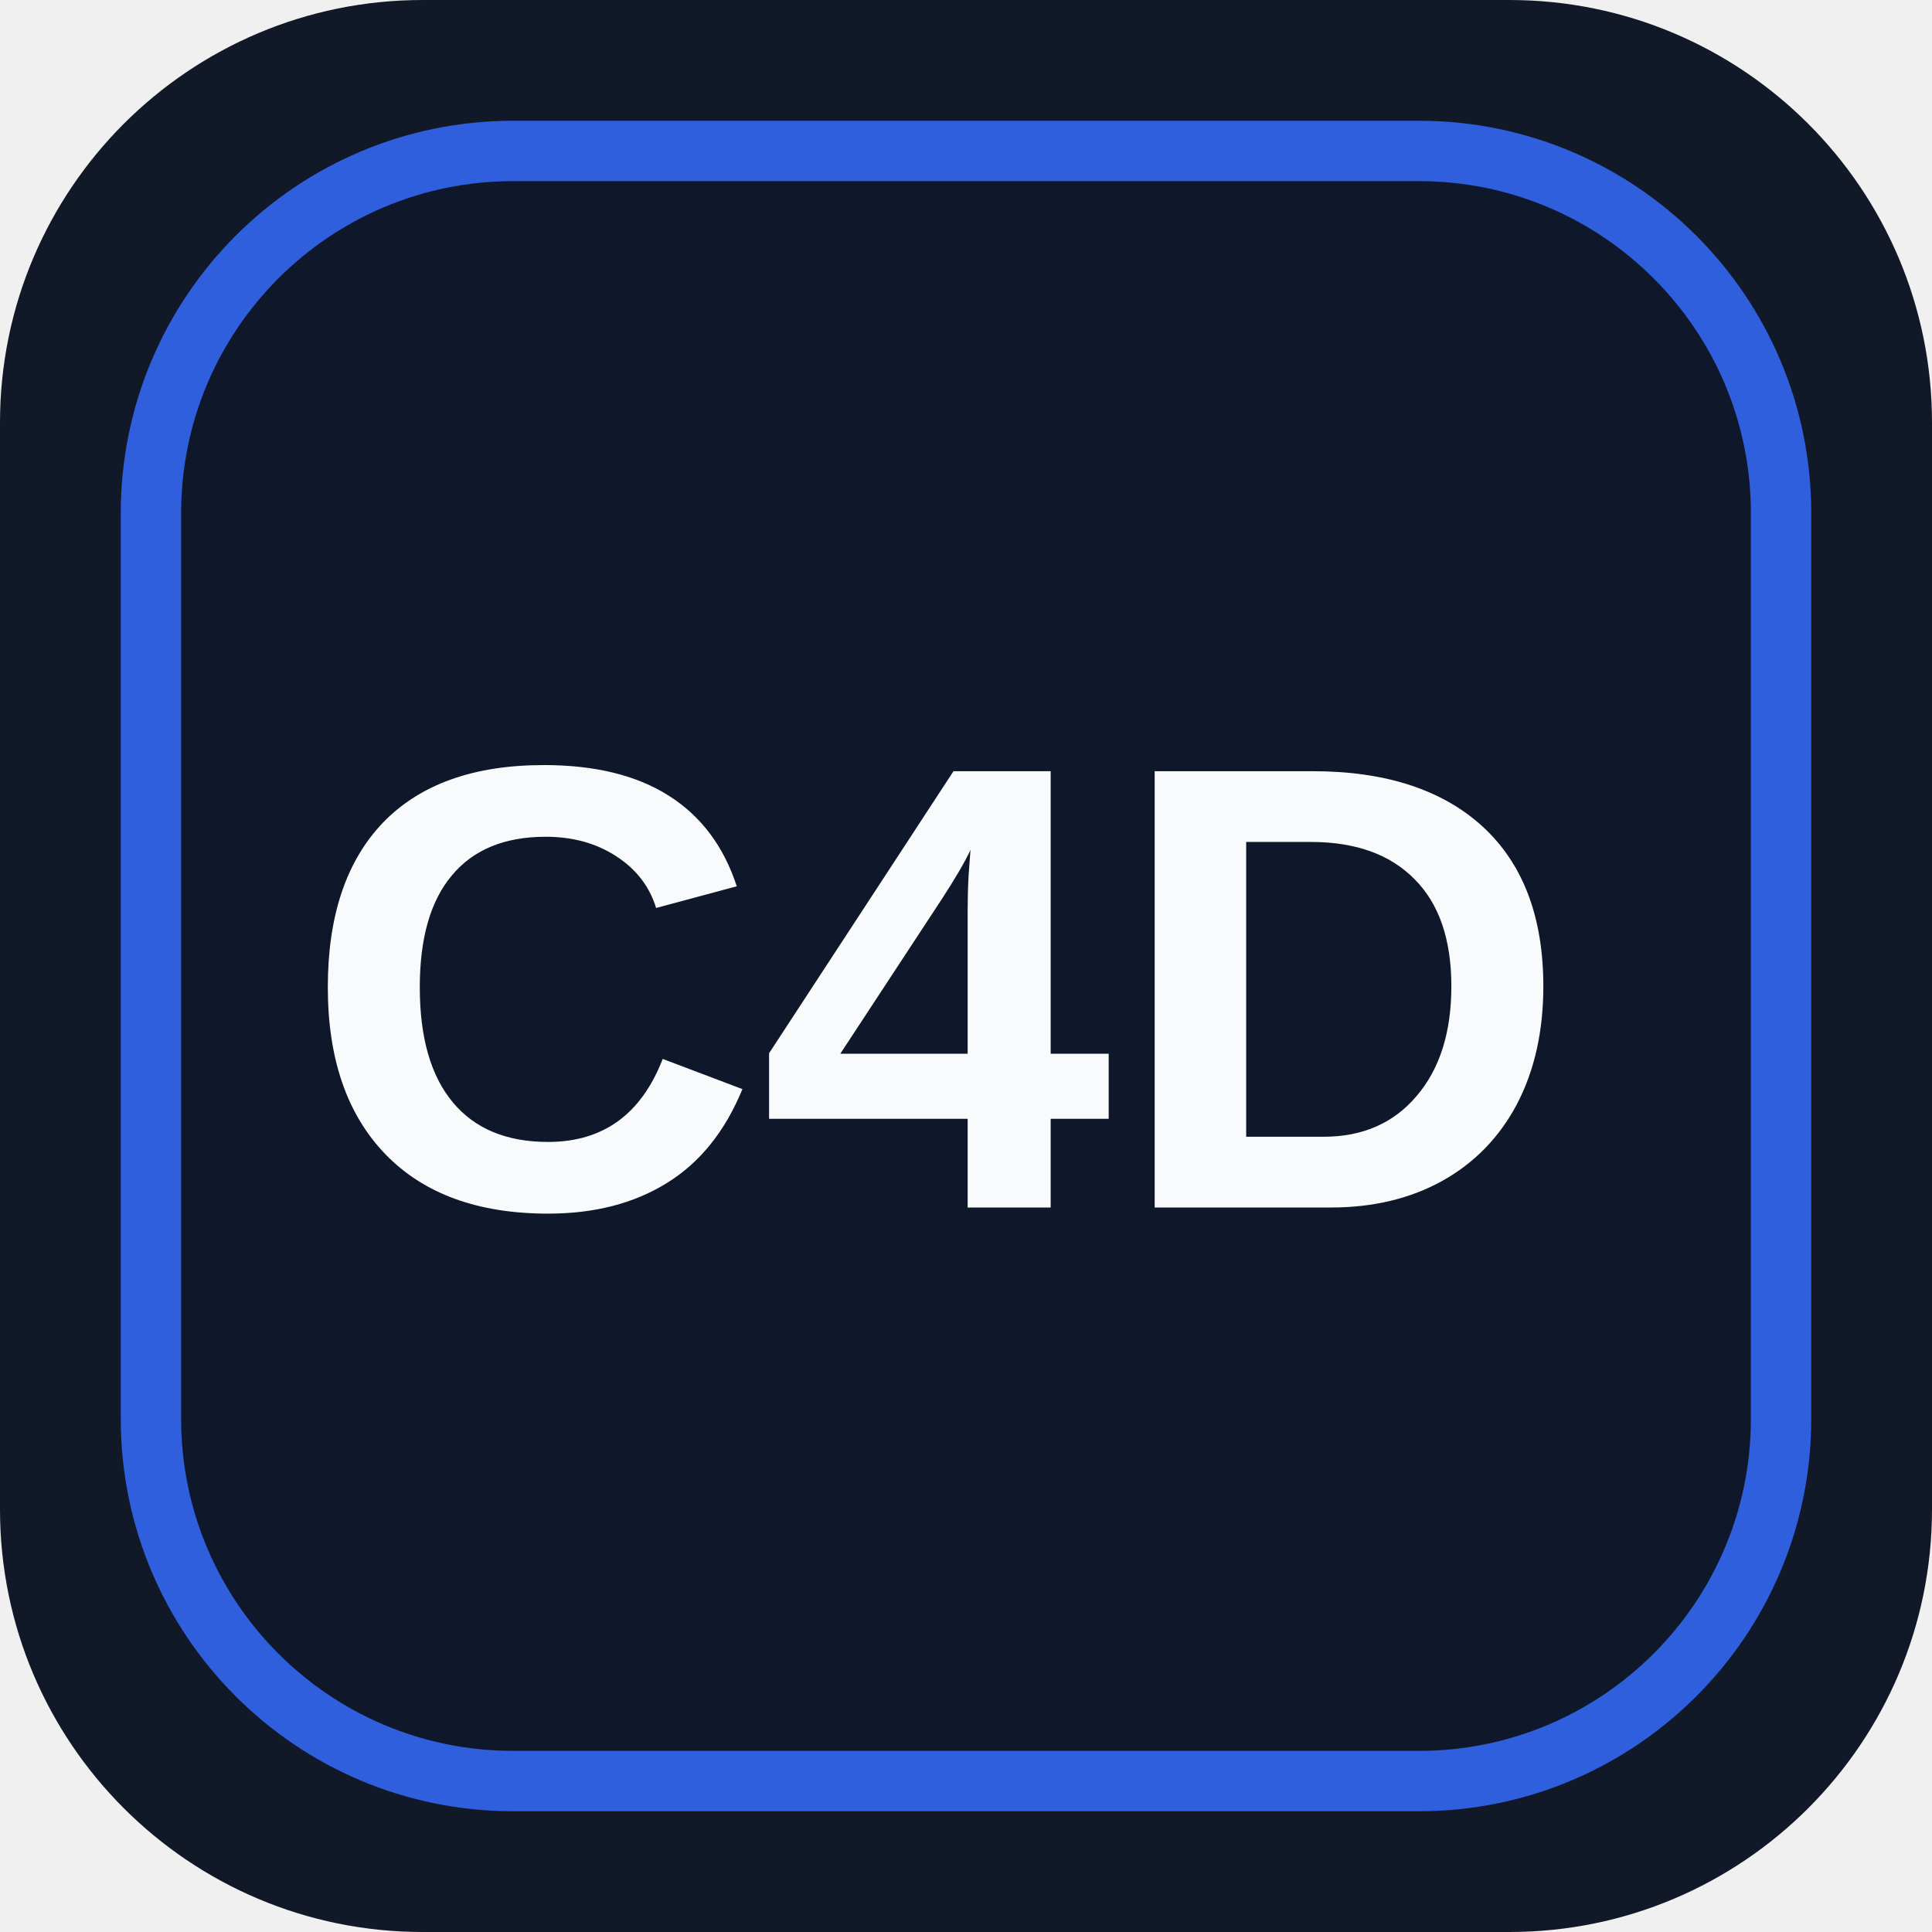
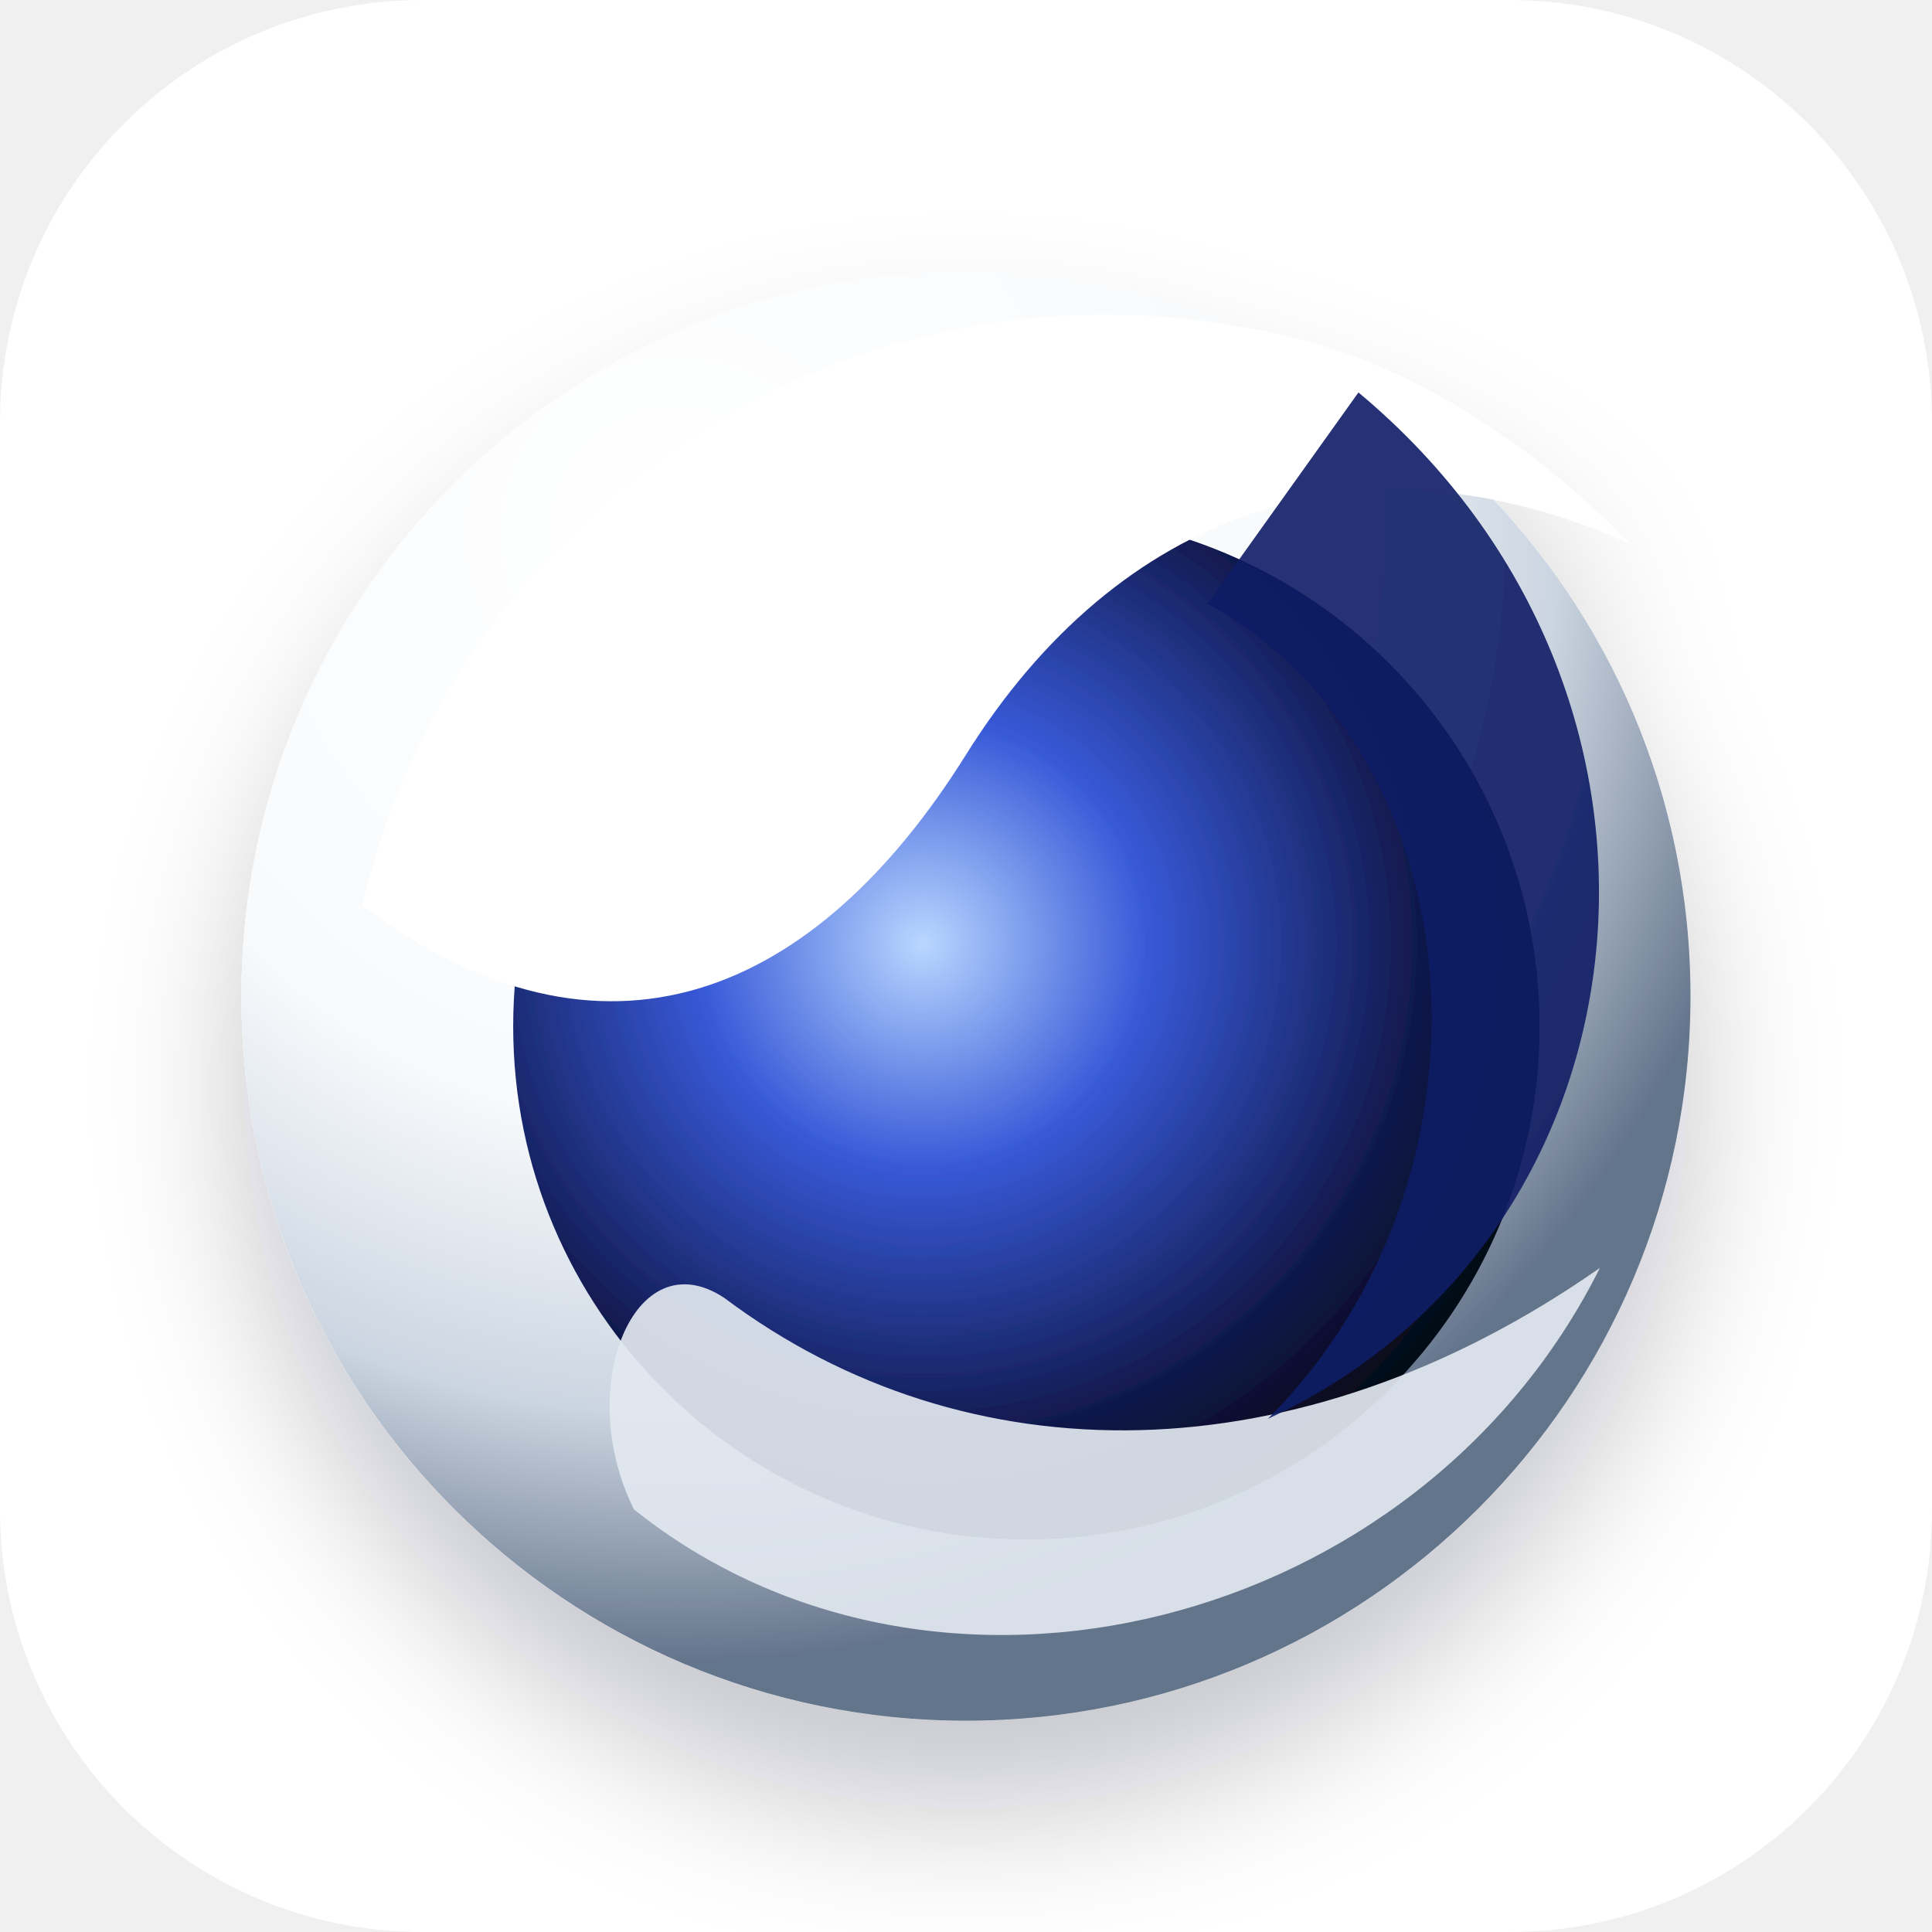
<svg xmlns="http://www.w3.org/2000/svg" viewBox="0 0 64 64" role="img" aria-label="Cinema 4D">
-   <rect width="64" height="64" rx="14" fill="#111827" />
-   <rect x="5" y="5" width="54" height="54" rx="12" fill="#0f172a" stroke="#2f5fdd" stroke-width="2" />
-   <text x="10" y="40" fill="#f8fafc" font-family="Arial, Helvetica, sans-serif" font-size="21" font-weight="800">C4D</text>
+   <defs>
+     <radialGradient id="blueCore" cx="40%" cy="42%" r="62%">
+       <stop offset="0" stop-color="#b9d7ff" />
+       <stop offset="0.35" stop-color="#3859d8" />
+       <stop offset="0.78" stop-color="#10184a" />
+       <stop offset="1" stop-color="#050716" />
+     </radialGradient>
+     <radialGradient id="silverShell" cx="30%" cy="18%" r="78%">
+       <stop offset="0" stop-color="#ffffff" />
+       <stop offset="0.52" stop-color="#f8fafc" />
+       <stop offset="0.78" stop-color="#cbd5e1" />
+       <stop offset="1" stop-color="#64748b" />
+     </radialGradient>
+     <filter id="softShadow" x="-20%" y="-20%" width="140%" height="140%">
+       <feDropShadow dx="0" dy="3" stdDeviation="2.4" flood-color="#0f172a" flood-opacity=".22" />
+     </filter>
+   </defs>
+   <rect width="64" height="64" rx="14" fill="#ffffff" />
+   <g filter="url(#softShadow)">
+     <circle cx="32" cy="33" r="24" fill="url(#silverShell)" />
+     <circle cx="34" cy="34" r="17" fill="url(#blueCore)" />
+     <path d="M12 30c3-13 16-22 30-19 5 1 9 4 12 7-9-4-17-1-22 7-5 8-12 11-20 5Z" fill="#ffffff" />
+     <path d="M21 50c10 8 26 4 32-8-10 7-21 7-29 1-3-2-5 3-3 7Z" fill="#e2e8f0" opacity=".92" />
+     <path d="M40 20c9 5 10 19 2 27 13-6 15-24 3-34l-5 7Z" fill="#0f1d65" opacity=".9" />
+   </g>
</svg>
